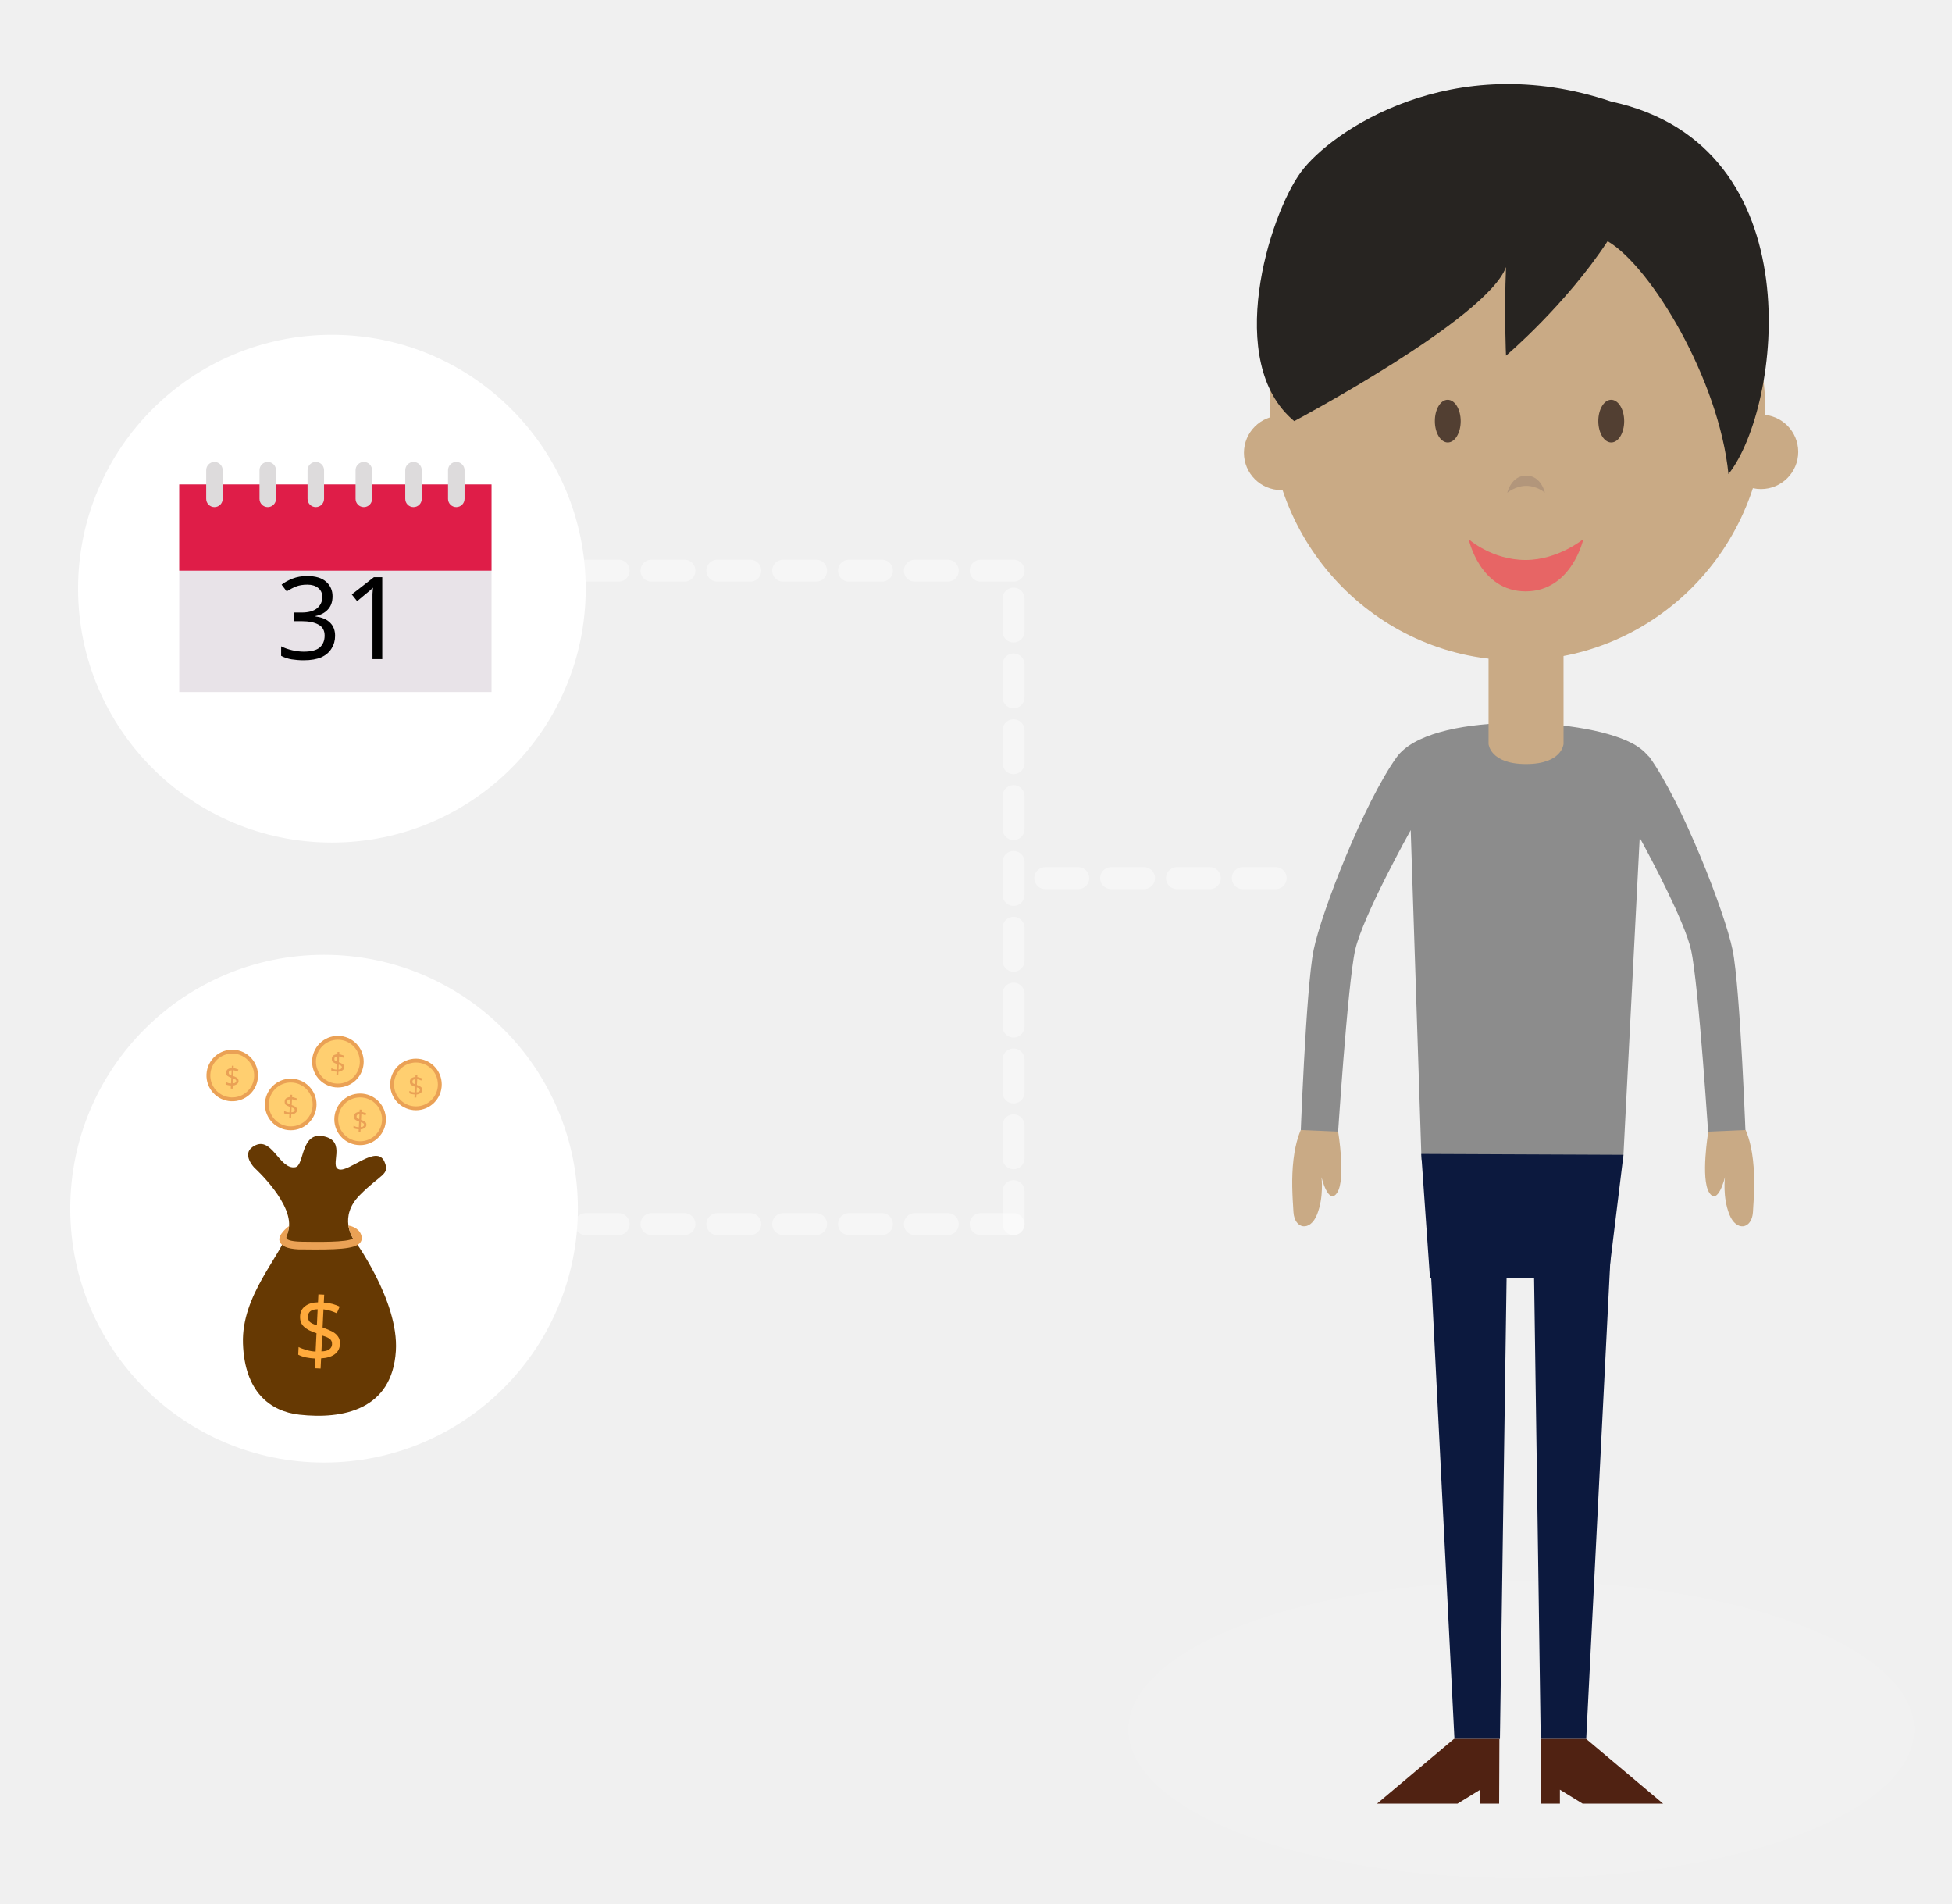
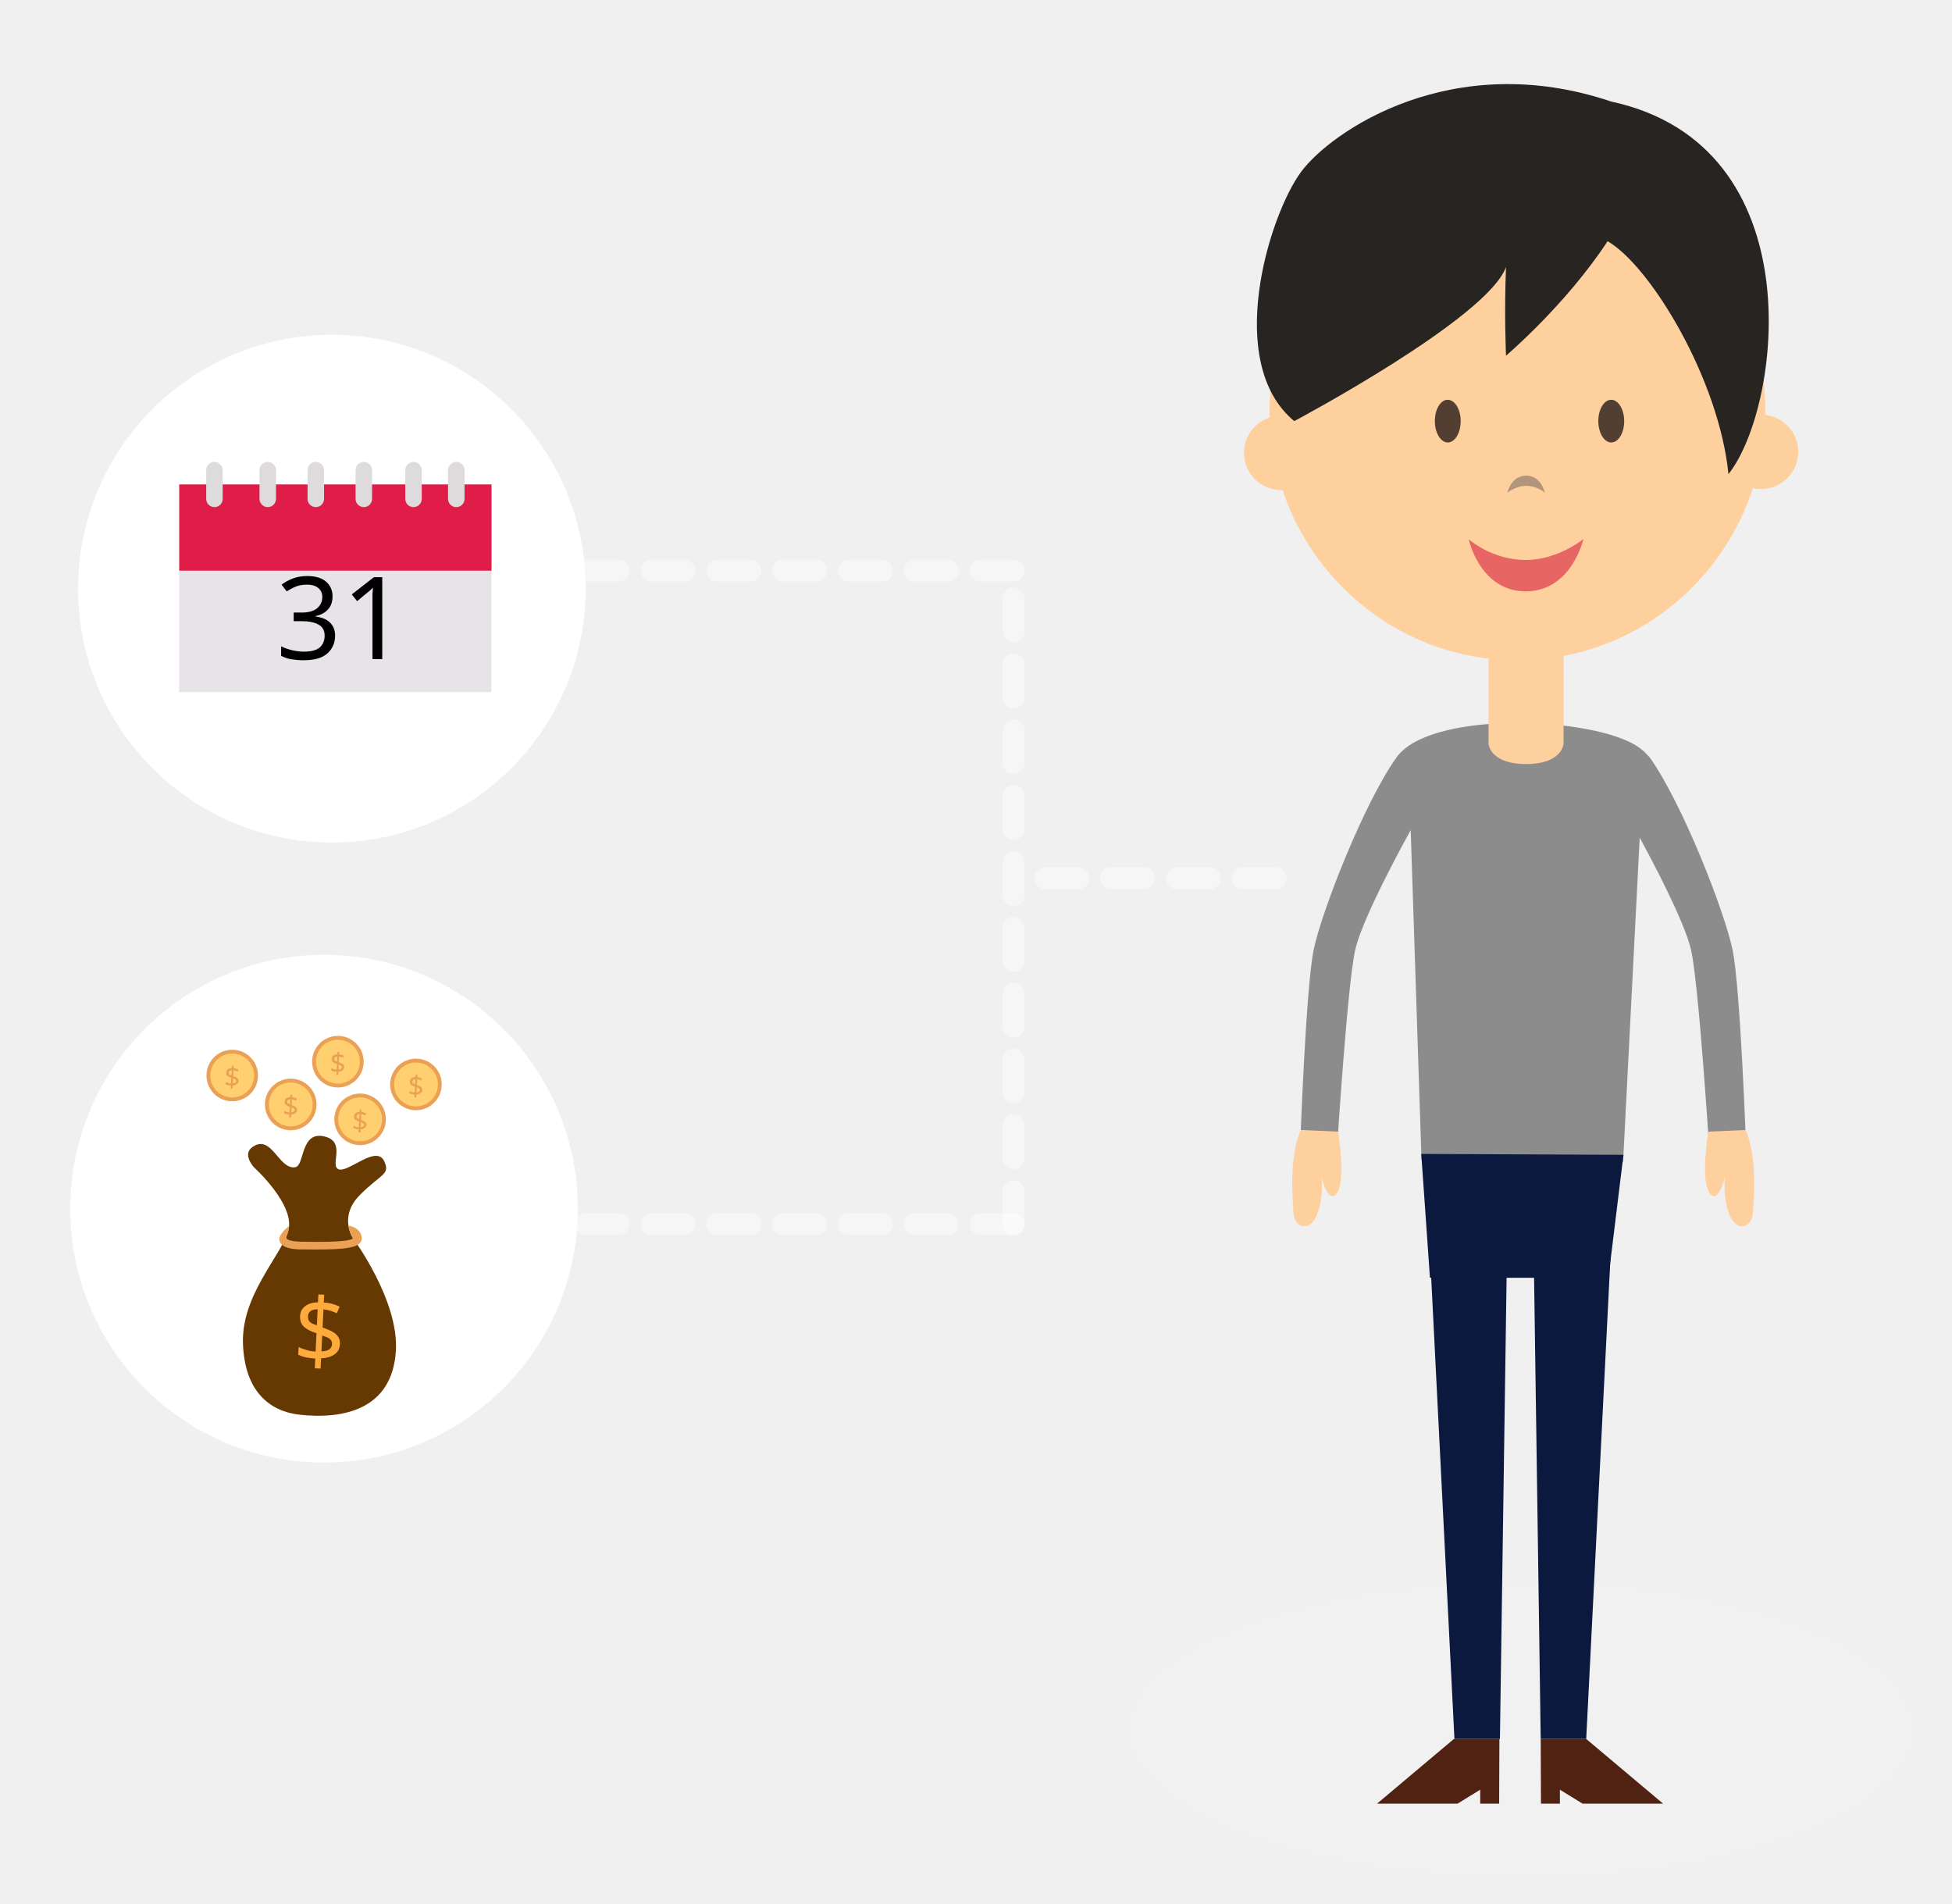
<svg xmlns="http://www.w3.org/2000/svg" version="1.1" id="implementacion_v3" x="0px" y="0px" width="131.124px" height="127.866px" viewBox="25.116 67.554 131.124 127.866" enable-background="new 25.116 67.554 131.124 127.866" xml:space="preserve">
  <g>
    <g>
      <circle fill="#FFFFFF" cx="46.884" cy="148.729" r="17.049" />
      <g>
        <path fill="#663903" d="M42.205,145.98c0,0-0.86-0.881-0.129-1.395c1.295-0.906,1.76,1.549,2.875,1.359     c0.635-0.107,0.334-2.418,1.918-2.076c1.582,0.34,0.332,2.016,1.018,2.221c0.683,0.201,2.533-1.699,3.052-0.521     c0.396,0.895-0.235,0.807-1.667,2.262c-1.43,1.451-0.441,2.889-0.441,2.889s3.09,4.16,2.877,7.562     c-0.248,3.973-3.578,4.605-6.479,4.283c-1.955-0.219-3.683-1.518-3.792-4.781c-0.109-3.252,2.541-5.846,3.042-7.568     C44.979,148.488,42.205,145.98,42.205,145.98z" />
        <g>
          <path fill="#EAA155" d="M45.16,151.461c-0.746-0.037-1.148-0.213-1.261-0.541c-0.147-0.434,0.539-0.951,0.634-1.025l-0.062,0.4      c-0.035,0.164-0.183,0.383-0.081,0.459c0,0.002,0.105,0.178,0.99,0.193c0.89,0.012,3.164,0.062,3.449-0.229      c-0.232-0.342-0.309-0.852-0.309-0.852c0.258,0.027,0.842,0.23,0.896,0.805c0.011,0.137-0.031,0.264-0.129,0.369      c-0.371,0.402-1.559,0.455-3.914,0.422C45.3,151.465,45.228,151.463,45.16,151.461z" />
        </g>
        <text transform="matrix(0.9988 0.0485 -0.0485 0.9988 44.75 159.0156)" fill="#FFAA3C" font-family="'PTSans-Bold'" font-size="6.084">$</text>
        <g>
          <path fill="#FFCF70" stroke="#EAA155" stroke-width="0.259" stroke-miterlimit="10" d="M42.317,139.863      c-0.043,0.883-0.794,1.564-1.678,1.521s-1.565-0.793-1.522-1.676c0.043-0.887,0.795-1.566,1.678-1.523      C41.679,138.227,42.36,138.979,42.317,139.863z" />
          <text transform="matrix(0.9988 0.0485 -0.0485 0.9988 40.1533 140.5273)" fill="#EAA155" font-family="'PTSans-Regular'" font-size="1.88">$</text>
        </g>
        <g>
          <circle fill="#FFCF70" stroke="#EAA155" stroke-width="0.259" stroke-miterlimit="10" cx="44.646" cy="141.729" r="1.603" />
          <text transform="matrix(0.9988 0.0485 -0.0485 0.9988 44.083 142.4727)" fill="#EAA155" font-family="'PTSans-Regular'" font-size="1.88">$</text>
        </g>
        <g>
          <circle fill="#FFCF70" stroke="#EAA155" stroke-width="0.259" stroke-miterlimit="10" cx="47.814" cy="138.856" r="1.603" />
          <text transform="matrix(0.9988 0.0485 -0.0485 0.9988 47.25 139.5996)" fill="#EAA155" font-family="'PTSans-Regular'" font-size="1.88">$</text>
        </g>
        <g>
          <circle fill="#FFCF70" stroke="#EAA155" stroke-width="0.259" stroke-miterlimit="10" cx="49.306" cy="142.728" r="1.603" />
          <text transform="matrix(0.9988 0.0485 -0.0485 0.9988 48.7412 143.4688)" fill="#EAA155" font-family="'PTSans-Regular'" font-size="1.88">$</text>
        </g>
        <g>
          <circle fill="#FFCF70" stroke="#EAA155" stroke-width="0.259" stroke-miterlimit="10" cx="53.058" cy="140.385" r="1.602" />
          <text transform="matrix(0.9988 0.0485 -0.0485 0.9988 52.4937 141.127)" fill="#EAA155" font-family="'PTSans-Regular'" font-size="1.88">$</text>
        </g>
      </g>
    </g>
    <line opacity="0.4" fill="none" stroke="#FFFFFF" stroke-width="1.474" stroke-linecap="round" stroke-miterlimit="10" stroke-dasharray="2.211,2.211" x1="64.459" y1="105.879" x2="95.332" y2="105.879" />
    <line opacity="0.4" fill="none" stroke="#FFFFFF" stroke-width="1.474" stroke-linecap="round" stroke-miterlimit="10" stroke-dasharray="2.211,2.211" x1="95.332" y1="126.529" x2="111.92" y2="126.529" />
    <line opacity="0.4" fill="none" stroke="#FFFFFF" stroke-width="1.474" stroke-linecap="round" stroke-miterlimit="10" stroke-dasharray="2.211,2.211" x1="93.199" y1="149.764" x2="93.199" y2="105.879" />
    <line opacity="0.4" fill="none" stroke="#FFFFFF" stroke-width="1.474" stroke-linecap="round" stroke-miterlimit="10" stroke-dasharray="2.211,2.211" x1="64.459" y1="149.764" x2="95.332" y2="149.764" />
    <g>
      <ellipse opacity="0.1" fill="#FFFFFF" cx="127.31" cy="183.717" rx="26.386" ry="9.969" />
      <g>
-         <path fill="#C9AA85" d="M143.694,95.049c0.022,9.282-7.412,16.828-16.609,16.852c-9.189,0.023-16.661-7.488-16.686-16.77     c-0.022-9.285,7.413-16.831,16.604-16.852C136.198,78.256,143.673,85.765,143.694,95.049z" />
+         <path fill="#fed09e" d="M143.694,95.049c0.022,9.282-7.412,16.828-16.609,16.852c-9.189,0.023-16.661-7.488-16.686-16.77     c-0.022-9.285,7.413-16.831,16.604-16.852C136.198,78.256,143.673,85.765,143.694,95.049z" />
        <path fill="#523F32" d="M123.237,95.833c0.002,0.791-0.385,1.436-0.867,1.437c-0.479,0-0.869-0.642-0.869-1.433     c-0.004-0.791,0.383-1.434,0.86-1.434C122.845,94.403,123.235,95.043,123.237,95.833z" />
        <path fill="#523F32" d="M134.22,95.833c0.002,0.791-0.385,1.436-0.868,1.437c-0.479,0.001-0.869-0.642-0.871-1.433     c-0.001-0.791,0.384-1.432,0.863-1.434C133.827,94.403,134.218,95.043,134.22,95.833z" />
        <path fill="#B2967B" d="M128.891,100.641c0,0-0.511-0.457-1.255-0.456c-0.719,0.001-1.27,0.462-1.27,0.462     s0.256-1.15,1.268-1.152C128.645,99.492,128.891,100.641,128.891,100.641z" />
-         <circle fill="#C9AA85" cx="111.176" cy="97.968" r="2.499" />
-         <circle fill="#C9AA85" cx="143.411" cy="97.901" r="2.499" />
+         <circle fill="#fed09e" cx="111.176" cy="97.968" r="2.499" />
+         <circle fill="#fed09e" cx="143.411" cy="97.901" r="2.499" />
        <path fill="#8C8C8C" d="M141.501,131.35c-0.526-2.564-3.403-9.918-5.58-12.945c-0.027-0.039-0.063-0.062-0.096-0.096     c-0.268-0.312-0.619-0.602-1.097-0.85c-3.499-1.817-13.611-2.078-15.79,0.945c-2.177,3.027-5.052,10.379-5.579,12.945     c-0.527,2.564-0.904,13.146-0.904,13.146h2.487c0,0,0.69-10.846,1.208-13.146s3.729-8.045,3.729-8.045l0.725,22.133l13.542,0.146     l1.116-21.77c0.792,1.453,3.024,5.648,3.448,7.535c0.518,2.301,1.207,13.145,1.207,13.145h2.488     C142.403,144.496,142.027,133.914,141.501,131.35z" />
        <polygon fill="#0C193E" points="120.588,145.053 121.172,153.369 133.159,153.369 134.171,145.111    " />
        <polygon fill="#0C193E" points="121.172,151.705 122.817,184.342 125.872,184.342 126.344,151.705    " />
        <polygon fill="#0C193E" points="133.314,151.705 131.669,184.342 128.612,184.342 128.143,151.705    " />
        <polygon fill="#502212" points="128.612,184.342 128.63,188.689 129.901,188.689 129.901,187.75 131.429,188.689      136.835,188.689 131.669,184.342    " />
        <polygon fill="#502212" points="125.837,184.342 125.819,188.689 124.548,188.689 124.548,187.75 123.021,188.689      117.615,188.689 122.78,184.342    " />
-         <path fill="#C9AA85" d="M112.004,145.438c-0.146,1.279-0.072,2.391,0,3.527c0.076,1.135,1.115,1.332,1.584,0.154     c0.47-1.176,0.297-2.506,0.297-2.506s0.471,1.947,1.059,1.033c0.588-0.916,0.062-4.092,0.062-4.092l-2.51-0.109     C112.496,143.447,112.15,144.156,112.004,145.438z" />
-         <path fill="#C9AA85" d="M142.868,145.438c0.146,1.279,0.074,2.391,0,3.527c-0.074,1.135-1.113,1.332-1.582,0.154     c-0.471-1.176-0.297-2.506-0.297-2.506s-0.471,1.947-1.059,1.033c-0.588-0.916-0.062-4.092-0.062-4.092l2.508-0.109     C142.378,143.447,142.724,144.156,142.868,145.438z" />
+         <path fill="#fed09e" d="M112.004,145.438c-0.146,1.279-0.072,2.391,0,3.527c0.076,1.135,1.115,1.332,1.584,0.154     c0.47-1.176,0.297-2.506,0.297-2.506s0.471,1.947,1.059,1.033c0.588-0.916,0.062-4.092,0.062-4.092l-2.51-0.109     C112.496,143.447,112.15,144.156,112.004,145.438z" />
+         <path fill="#fed09e" d="M142.868,145.438c0.146,1.279,0.074,2.391,0,3.527c-0.074,1.135-1.113,1.332-1.582,0.154     c-0.471-1.176-0.297-2.506-0.297-2.506s-0.471,1.947-1.059,1.033c-0.588-0.916-0.062-4.092-0.062-4.092l2.508-0.109     C142.378,143.447,142.724,144.156,142.868,145.438z" />
        <rect x="125.2" y="116.289" fill="#8C8C8C" width="4.639" height="28.701" />
        <path fill="#272421" d="M133.35,74.375C133.35,74.376,133.35,74.376,133.35,74.375c-10.703-3.61-18.846,2.015-20.846,4.737     c-2.146,2.918-5.188,12.793-0.449,16.724c0,0,12.96-6.881,14.226-10.345c-0.13,3.137,0,5.95,0,5.95s4.004-3.39,6.825-7.689     c2.909,1.696,7.487,9.307,8.118,15.643C144.76,94.96,147.056,77.33,133.35,74.375z" />
        <path fill="#E76565" d="M123.776,103.771c0,0,1.561,1.396,3.83,1.39c2.188-0.004,3.873-1.408,3.873-1.408     s-0.781,3.509-3.868,3.516C124.524,107.276,123.776,103.771,123.776,103.771z" />
-         <path fill="#C9AA85" d="M130.146,117.518c0,0-0.091,1.35-2.519,1.35s-2.519-1.35-2.519-1.35v-7.605h5.036L130.146,117.518     L130.146,117.518z" />
+         <path fill="#fed09e" d="M130.146,117.518c0,0-0.091,1.35-2.519,1.35s-2.519-1.35-2.519-1.35v-7.605h5.036L130.146,117.518     L130.146,117.518z" />
      </g>
    </g>
    <g>
      <circle fill="#FFFFFF" cx="47.41" cy="107.089" r="17.05" />
      <rect x="37.156" y="100.089" fill="#E8E3E8" width="20.977" height="13.944" />
      <rect x="37.156" y="100.089" fill="#DF1D48" width="20.977" height="5.79" />
      <text transform="matrix(1 0 0 1 43.6572 111.8184)" font-family="'MyriadPro-Bold'" font-size="7.695">31</text>
      <path fill="#DDDBDC" d="M40.074,101.058c0,0.306-0.248,0.554-0.553,0.554l0,0c-0.307,0-0.554-0.248-0.554-0.554v-1.926    c0-0.306,0.247-0.554,0.554-0.554l0,0c0.305,0,0.553,0.248,0.553,0.554V101.058z" />
      <path fill="#DDDBDC" d="M43.656,101.058c0,0.306-0.248,0.554-0.554,0.554l0,0c-0.306,0-0.554-0.248-0.554-0.554v-1.926    c0-0.306,0.248-0.554,0.554-0.554l0,0c0.306,0,0.554,0.248,0.554,0.554V101.058z" />
      <path fill="#DDDBDC" d="M46.884,101.058c0,0.306-0.249,0.554-0.554,0.554l0,0c-0.307,0-0.555-0.248-0.555-0.554v-1.926    c0-0.306,0.249-0.554,0.555-0.554l0,0c0.305,0,0.554,0.248,0.554,0.554V101.058z" />
      <path fill="#DDDBDC" d="M50.11,101.058c0,0.306-0.249,0.554-0.554,0.554l0,0c-0.307,0-0.555-0.248-0.555-0.554v-1.926    c0-0.306,0.25-0.554,0.555-0.554l0,0c0.305,0,0.554,0.248,0.554,0.554V101.058z" />
      <path fill="#DDDBDC" d="M53.447,101.058c0,0.306-0.248,0.554-0.554,0.554l0,0c-0.306,0-0.554-0.248-0.554-0.554v-1.926    c0-0.306,0.248-0.554,0.554-0.554l0,0c0.306,0,0.554,0.248,0.554,0.554V101.058z" />
      <path fill="#DDDBDC" d="M56.322,101.058c0,0.306-0.25,0.554-0.555,0.554l0,0c-0.307,0-0.555-0.248-0.555-0.554v-1.926    c0-0.306,0.25-0.554,0.555-0.554l0,0c0.305,0,0.555,0.248,0.555,0.554V101.058z" />
    </g>
  </g>
</svg>
